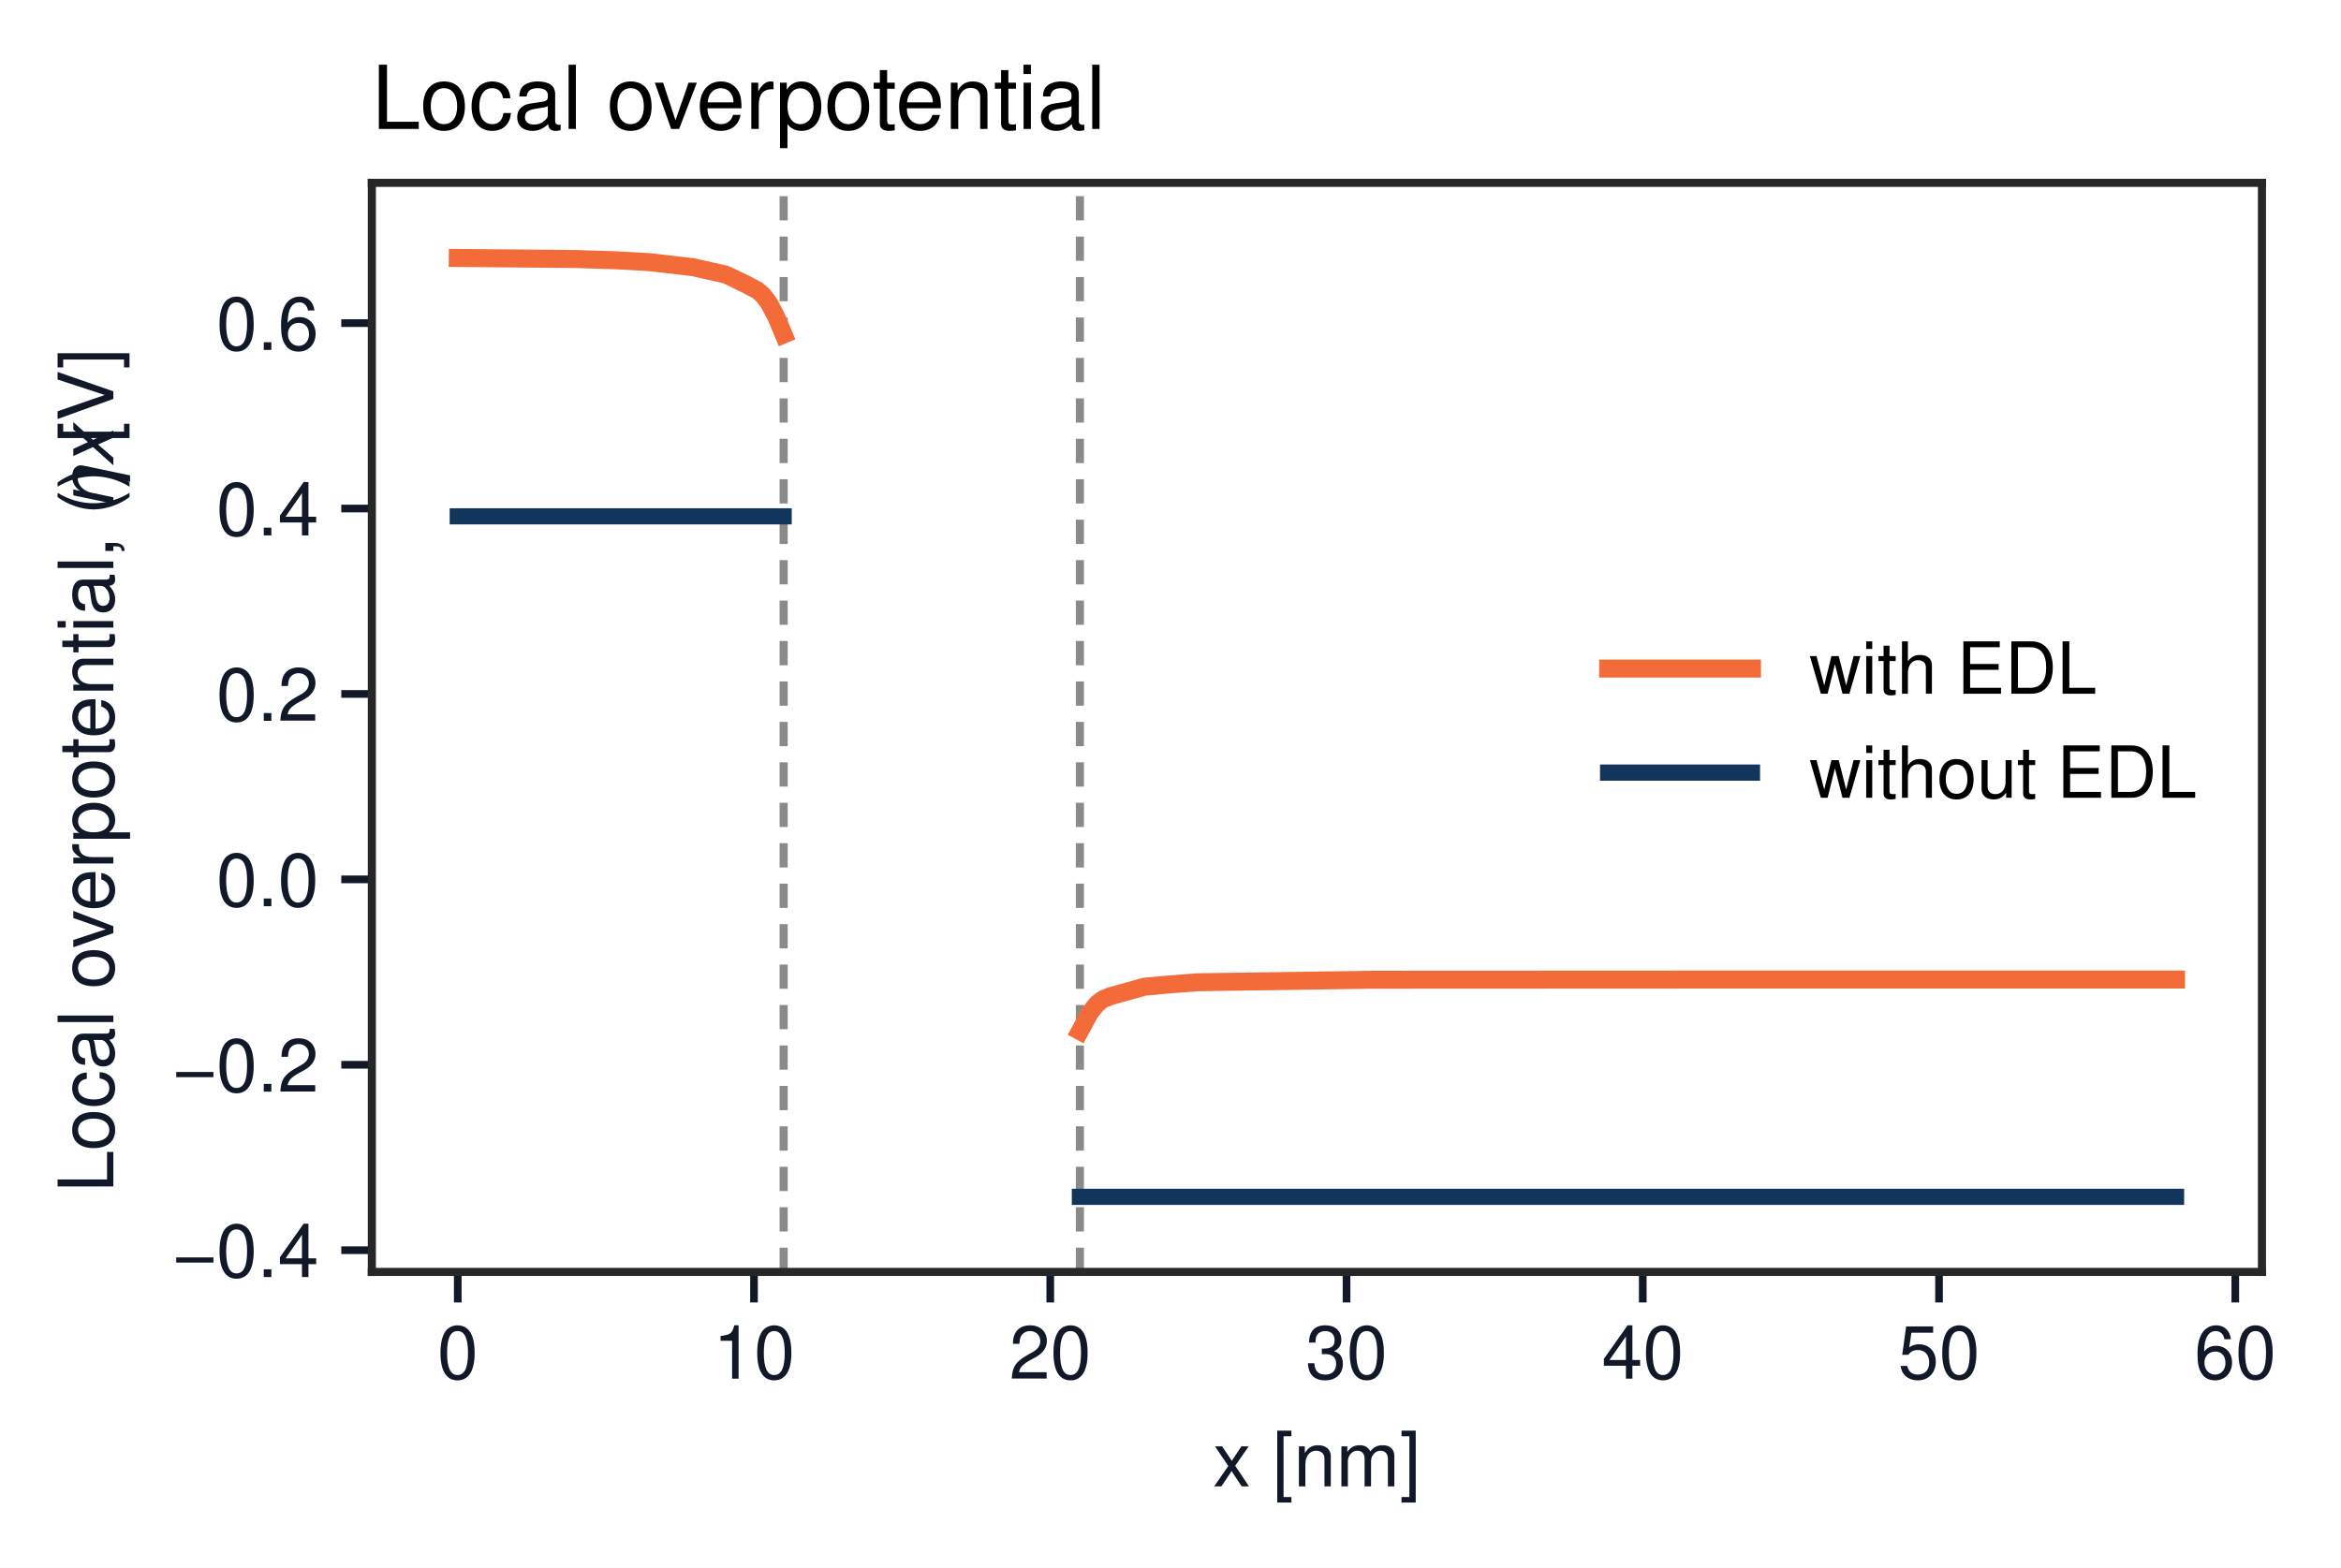
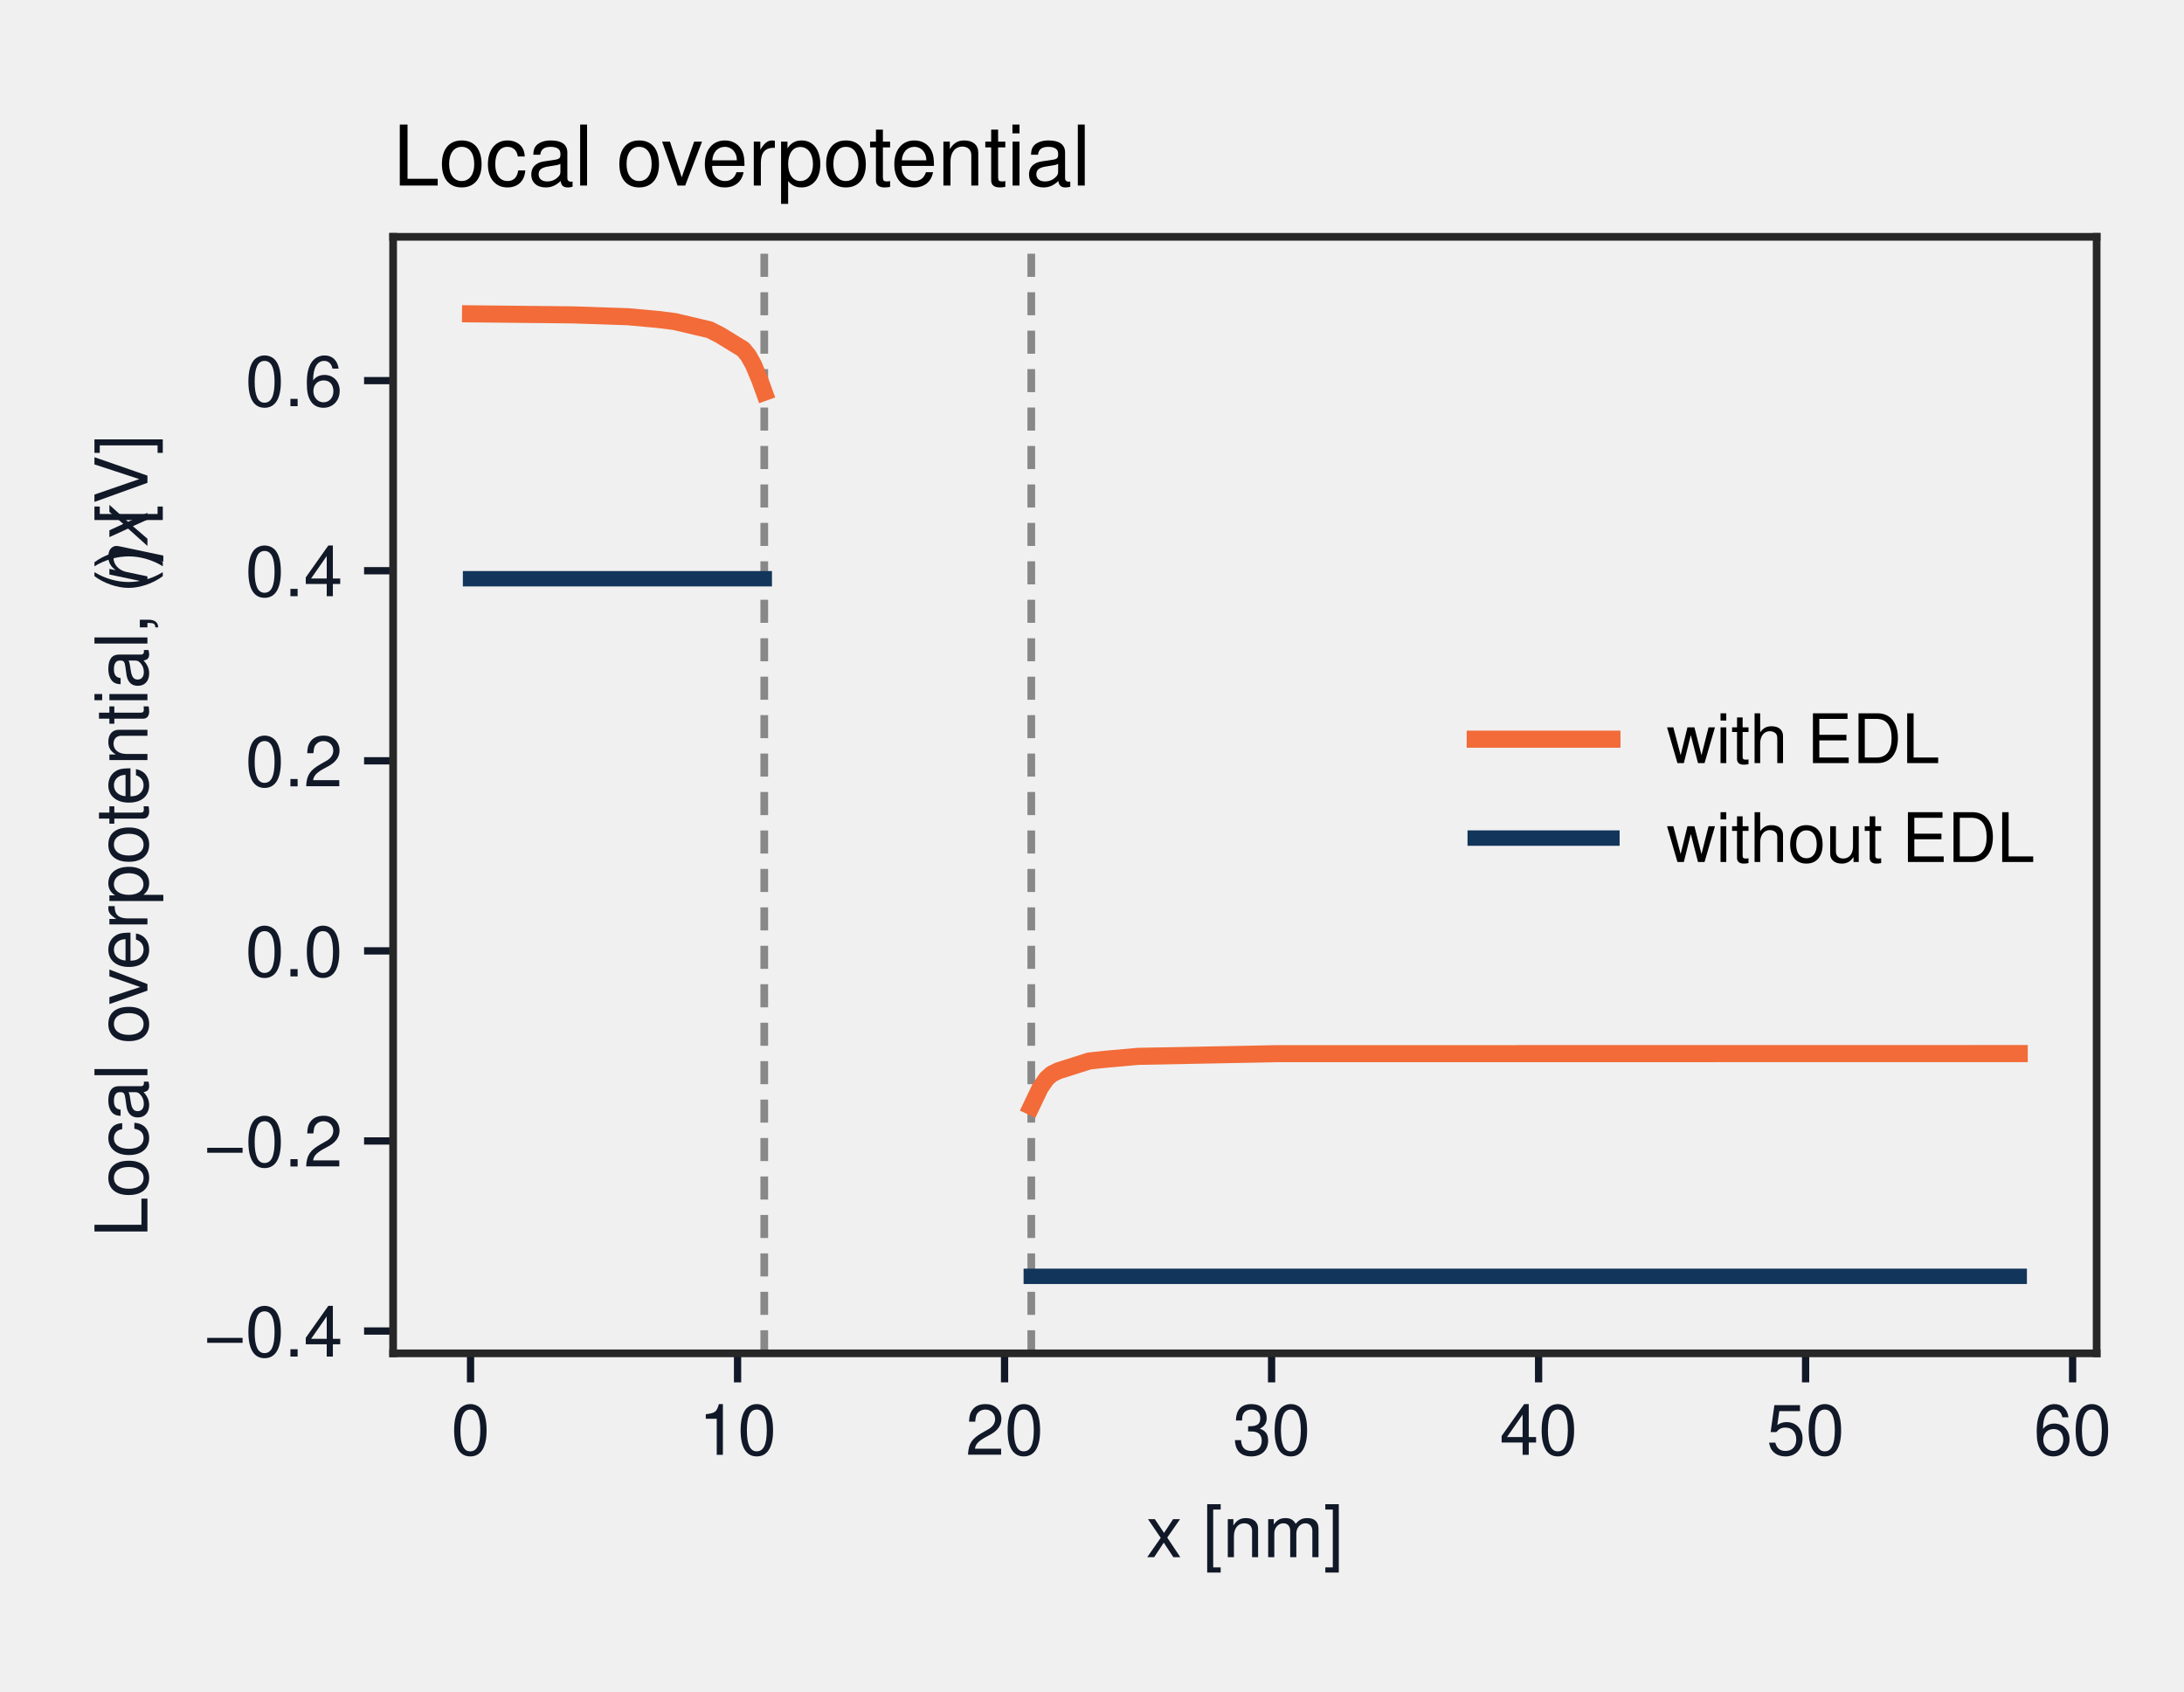
- <svg xmlns="http://www.w3.org/2000/svg" xmlns:xlink="http://www.w3.org/1999/xlink" width="260.394pt" height="174.436pt" viewBox="0 0 260.394 174.436" version="1.1">
+ <svg xmlns="http://www.w3.org/2000/svg" xmlns:xlink="http://www.w3.org/1999/xlink" width="255.6pt" height="198pt" viewBox="0 0 255.6 198" version="1.1">
  <defs>
    <style type="text/css">*{stroke-linejoin: round; stroke-linecap: butt}</style>
  </defs>
  <g id="figure_1">
    <g id="patch_1">
-       <path d="M 0 174.436  L 260.394 174.436  L 260.394 0  L 0 0  z " style="fill: #ffffff" />
+       <path d="M 0 198  L 255.6 198  L 255.6 0  L 0 0  L 0 198  z " style="fill: none; opacity: 0" />
    </g>
    <g id="axes_1">
      <g id="patch_2">
-         <path d="M 41.361 141.521  L 251.601 141.521  L 251.601 20.345  L 41.361 20.345  z " style="fill: #ffffff" />
+         <path d="M 46.008 158.4  L 245.376 158.4  L 245.376 27.72  L 46.008 27.72  L 46.008 158.4  z " style="fill: none" />
      </g>
      <g id="matplotlib.axis_1">
        <g id="xtick_1">
          <g id="line2d_1">
            <defs>
-               <path id="m099f23806f" d="M 0 0  L 0 3.4  " style="stroke: #111827; stroke-width: 0.85" />
+               <path id="m6b4b2cd50a" d="M 0 0  L 0 3.4  " style="stroke: #111827; stroke-width: 0.85" />
            </defs>
            <g>
-               <use xlink:href="#m099f23806f" x="50.917" y="141.521" style="fill: #111827; stroke: #111827; stroke-width: 0.85" />
+               <use xlink:href="#m6b4b2cd50a" x="55.07" y="158.4" style="fill: #111827; stroke: #111827; stroke-width: 0.85" />
            </g>
          </g>
          <g id="text_1">
-             <text style="fill: #111827; font: 8.2px 'Helvetica', 'Nimbus Sans', 'Arial', 'DejaVu Sans', sans-serif; text-anchor: middle" x="50.917" y="153.399" transform="rotate(-0 50.91739 153.3991)">0</text>
+             <text style="fill: #111827; font: 8.2px 'Helvetica', 'Nimbus Sans', 'Arial', 'DejaVu Sans', sans-serif; text-anchor: middle" x="55.07" y="170.278" transform="rotate(-0 55.07018 170.2783)">0</text>
          </g>
        </g>
        <g id="xtick_2">
          <g id="line2d_2">
            <g>
-               <use xlink:href="#m099f23806f" x="83.87" y="141.521" style="fill: #111827; stroke: #111827; stroke-width: 0.85" />
+               <use xlink:href="#m6b4b2cd50a" x="86.319" y="158.4" style="fill: #111827; stroke: #111827; stroke-width: 0.85" />
            </g>
          </g>
          <g id="text_2">
-             <text style="fill: #111827; font: 8.2px 'Helvetica', 'Nimbus Sans', 'Arial', 'DejaVu Sans', sans-serif; text-anchor: middle" x="83.87" y="153.399" transform="rotate(-0 83.87037 153.3991)">10</text>
+             <text style="fill: #111827; font: 8.2px 'Helvetica', 'Nimbus Sans', 'Arial', 'DejaVu Sans', sans-serif; text-anchor: middle" x="86.319" y="170.278" transform="rotate(-0 86.31909 170.2783)">10</text>
          </g>
        </g>
        <g id="xtick_3">
          <g id="line2d_3">
            <g>
-               <use xlink:href="#m099f23806f" x="116.823" y="141.521" style="fill: #111827; stroke: #111827; stroke-width: 0.85" />
+               <use xlink:href="#m6b4b2cd50a" x="117.568" y="158.4" style="fill: #111827; stroke: #111827; stroke-width: 0.85" />
            </g>
          </g>
          <g id="text_3">
-             <text style="fill: #111827; font: 8.2px 'Helvetica', 'Nimbus Sans', 'Arial', 'DejaVu Sans', sans-serif; text-anchor: middle" x="116.823" y="153.399" transform="rotate(-0 116.8234 153.3991)">20</text>
+             <text style="fill: #111827; font: 8.2px 'Helvetica', 'Nimbus Sans', 'Arial', 'DejaVu Sans', sans-serif; text-anchor: middle" x="117.568" y="170.278" transform="rotate(-0 117.568 170.2783)">20</text>
          </g>
        </g>
        <g id="xtick_4">
          <g id="line2d_4">
            <g>
-               <use xlink:href="#m099f23806f" x="149.776" y="141.521" style="fill: #111827; stroke: #111827; stroke-width: 0.85" />
+               <use xlink:href="#m6b4b2cd50a" x="148.817" y="158.4" style="fill: #111827; stroke: #111827; stroke-width: 0.85" />
            </g>
          </g>
          <g id="text_4">
-             <text style="fill: #111827; font: 8.2px 'Helvetica', 'Nimbus Sans', 'Arial', 'DejaVu Sans', sans-serif; text-anchor: middle" x="149.776" y="153.399" transform="rotate(-0 149.7763 153.3991)">30</text>
+             <text style="fill: #111827; font: 8.2px 'Helvetica', 'Nimbus Sans', 'Arial', 'DejaVu Sans', sans-serif; text-anchor: middle" x="148.817" y="170.278" transform="rotate(-0 148.8169 170.2783)">30</text>
          </g>
        </g>
        <g id="xtick_5">
          <g id="line2d_5">
            <g>
-               <use xlink:href="#m099f23806f" x="182.729" y="141.521" style="fill: #111827; stroke: #111827; stroke-width: 0.85" />
+               <use xlink:href="#m6b4b2cd50a" x="180.066" y="158.4" style="fill: #111827; stroke: #111827; stroke-width: 0.85" />
            </g>
          </g>
          <g id="text_5">
-             <text style="fill: #111827; font: 8.2px 'Helvetica', 'Nimbus Sans', 'Arial', 'DejaVu Sans', sans-serif; text-anchor: middle" x="182.729" y="153.399" transform="rotate(-0 182.7293 153.3991)">40</text>
+             <text style="fill: #111827; font: 8.2px 'Helvetica', 'Nimbus Sans', 'Arial', 'DejaVu Sans', sans-serif; text-anchor: middle" x="180.066" y="170.278" transform="rotate(-0 180.0658 170.2783)">40</text>
          </g>
        </g>
        <g id="xtick_6">
          <g id="line2d_6">
            <g>
-               <use xlink:href="#m099f23806f" x="215.682" y="141.521" style="fill: #111827; stroke: #111827; stroke-width: 0.85" />
+               <use xlink:href="#m6b4b2cd50a" x="211.315" y="158.4" style="fill: #111827; stroke: #111827; stroke-width: 0.85" />
            </g>
          </g>
          <g id="text_6">
-             <text style="fill: #111827; font: 8.2px 'Helvetica', 'Nimbus Sans', 'Arial', 'DejaVu Sans', sans-serif; text-anchor: middle" x="215.682" y="153.399" transform="rotate(-0 215.6823 153.3991)">50</text>
+             <text style="fill: #111827; font: 8.2px 'Helvetica', 'Nimbus Sans', 'Arial', 'DejaVu Sans', sans-serif; text-anchor: middle" x="211.315" y="170.278" transform="rotate(-0 211.3147 170.2783)">50</text>
          </g>
        </g>
        <g id="xtick_7">
          <g id="line2d_7">
            <g>
-               <use xlink:href="#m099f23806f" x="248.635" y="141.521" style="fill: #111827; stroke: #111827; stroke-width: 0.85" />
+               <use xlink:href="#m6b4b2cd50a" x="242.564" y="158.4" style="fill: #111827; stroke: #111827; stroke-width: 0.85" />
            </g>
          </g>
          <g id="text_7">
-             <text style="fill: #111827; font: 8.2px 'Helvetica', 'Nimbus Sans', 'Arial', 'DejaVu Sans', sans-serif; text-anchor: middle" x="248.635" y="153.399" transform="rotate(-0 248.6353 153.3991)">60</text>
+             <text style="fill: #111827; font: 8.2px 'Helvetica', 'Nimbus Sans', 'Arial', 'DejaVu Sans', sans-serif; text-anchor: middle" x="242.564" y="170.278" transform="rotate(-0 242.5636 170.2783)">60</text>
          </g>
        </g>
        <g id="text_8">
-           <text style="fill: #111827; font: 8.5px 'Helvetica', 'Nimbus Sans', 'Arial', 'DejaVu Sans', sans-serif; text-anchor: middle" x="146.481" y="165.383" transform="rotate(-0 146.481 165.3835)">x [nm]</text>
+           <text style="fill: #111827; font: 8.5px 'Helvetica', 'Nimbus Sans', 'Arial', 'DejaVu Sans', sans-serif; text-anchor: middle" x="145.692" y="182.263" transform="rotate(-0 145.692 182.2627)">x [nm]</text>
        </g>
      </g>
      <g id="matplotlib.axis_2">
        <g id="ytick_1">
          <g id="line2d_8">
            <defs>
-               <path id="m7cfce79a27" d="M 0 0  L -3.4 0  " style="stroke: #111827; stroke-width: 0.85" />
+               <path id="mb9daf49799" d="M 0 0  L -3.4 0  " style="stroke: #111827; stroke-width: 0.85" />
            </defs>
            <g>
-               <use xlink:href="#m7cfce79a27" x="41.361" y="139.103" style="fill: #111827; stroke: #111827; stroke-width: 0.85" />
+               <use xlink:href="#mb9daf49799" x="46.008" y="155.792" style="fill: #111827; stroke: #111827; stroke-width: 0.85" />
            </g>
          </g>
          <g id="text_9">
-             <text style="fill: #111827; font: 8.2px 'Helvetica', 'Nimbus Sans', 'Arial', 'DejaVu Sans', sans-serif; text-anchor: end" x="35.461" y="142.092" transform="rotate(-0 35.46103 142.0917)">−0.4</text>
+             <text style="fill: #111827; font: 8.2px 'Helvetica', 'Nimbus Sans', 'Arial', 'DejaVu Sans', sans-serif; text-anchor: end" x="40.108" y="158.781" transform="rotate(-0 40.108 158.7812)">−0.4</text>
          </g>
        </g>
        <g id="ytick_2">
          <g id="line2d_9">
            <g>
-               <use xlink:href="#m7cfce79a27" x="41.361" y="118.472" style="fill: #111827; stroke: #111827; stroke-width: 0.85" />
+               <use xlink:href="#mb9daf49799" x="46.008" y="133.544" style="fill: #111827; stroke: #111827; stroke-width: 0.85" />
            </g>
          </g>
          <g id="text_10">
-             <text style="fill: #111827; font: 8.2px 'Helvetica', 'Nimbus Sans', 'Arial', 'DejaVu Sans', sans-serif; text-anchor: end" x="35.461" y="121.461" transform="rotate(-0 35.46103 121.4613)">−0.2</text>
+             <text style="fill: #111827; font: 8.2px 'Helvetica', 'Nimbus Sans', 'Arial', 'DejaVu Sans', sans-serif; text-anchor: end" x="40.108" y="136.533" transform="rotate(-0 40.108 136.5328)">−0.2</text>
          </g>
        </g>
        <g id="ytick_3">
          <g id="line2d_10">
            <g>
-               <use xlink:href="#m7cfce79a27" x="41.361" y="97.842" style="fill: #111827; stroke: #111827; stroke-width: 0.85" />
+               <use xlink:href="#mb9daf49799" x="46.008" y="111.295" style="fill: #111827; stroke: #111827; stroke-width: 0.85" />
            </g>
          </g>
          <g id="text_11">
-             <text style="fill: #111827; font: 8.2px 'Helvetica', 'Nimbus Sans', 'Arial', 'DejaVu Sans', sans-serif; text-anchor: end" x="35.461" y="100.831" transform="rotate(-0 35.46103 100.8309)">0.0</text>
+             <text style="fill: #111827; font: 8.2px 'Helvetica', 'Nimbus Sans', 'Arial', 'DejaVu Sans', sans-serif; text-anchor: end" x="40.108" y="114.284" transform="rotate(-0 40.108 114.2843)">0.0</text>
          </g>
        </g>
        <g id="ytick_4">
          <g id="line2d_11">
            <g>
-               <use xlink:href="#m7cfce79a27" x="41.361" y="77.211" style="fill: #111827; stroke: #111827; stroke-width: 0.85" />
+               <use xlink:href="#mb9daf49799" x="46.008" y="89.047" style="fill: #111827; stroke: #111827; stroke-width: 0.85" />
            </g>
          </g>
          <g id="text_12">
-             <text style="fill: #111827; font: 8.2px 'Helvetica', 'Nimbus Sans', 'Arial', 'DejaVu Sans', sans-serif; text-anchor: end" x="35.461" y="80.201" transform="rotate(-0 35.46103 80.20059)">0.2</text>
+             <text style="fill: #111827; font: 8.2px 'Helvetica', 'Nimbus Sans', 'Arial', 'DejaVu Sans', sans-serif; text-anchor: end" x="40.108" y="92.036" transform="rotate(-0 40.108 92.0359)">0.2</text>
          </g>
        </g>
        <g id="ytick_5">
          <g id="line2d_12">
            <g>
-               <use xlink:href="#m7cfce79a27" x="41.361" y="56.581" style="fill: #111827; stroke: #111827; stroke-width: 0.85" />
+               <use xlink:href="#mb9daf49799" x="46.008" y="66.798" style="fill: #111827; stroke: #111827; stroke-width: 0.85" />
            </g>
          </g>
          <g id="text_13">
-             <text style="fill: #111827; font: 8.2px 'Helvetica', 'Nimbus Sans', 'Arial', 'DejaVu Sans', sans-serif; text-anchor: end" x="35.461" y="59.57" transform="rotate(-0 35.46103 59.57022)">0.4</text>
+             <text style="fill: #111827; font: 8.2px 'Helvetica', 'Nimbus Sans', 'Arial', 'DejaVu Sans', sans-serif; text-anchor: end" x="40.108" y="69.787" transform="rotate(-0 40.108 69.78747)">0.4</text>
          </g>
        </g>
        <g id="ytick_6">
          <g id="line2d_13">
            <g>
-               <use xlink:href="#m7cfce79a27" x="41.361" y="35.951" style="fill: #111827; stroke: #111827; stroke-width: 0.85" />
+               <use xlink:href="#mb9daf49799" x="46.008" y="44.55" style="fill: #111827; stroke: #111827; stroke-width: 0.85" />
            </g>
          </g>
          <g id="text_14">
-             <text style="fill: #111827; font: 8.2px 'Helvetica', 'Nimbus Sans', 'Arial', 'DejaVu Sans', sans-serif; text-anchor: end" x="35.461" y="38.94" transform="rotate(-0 35.46103 38.93986)">0.6</text>
+             <text style="fill: #111827; font: 8.2px 'Helvetica', 'Nimbus Sans', 'Arial', 'DejaVu Sans', sans-serif; text-anchor: end" x="40.108" y="47.539" transform="rotate(-0 40.108 47.53904)">0.6</text>
          </g>
        </g>
        <g id="text_15">
-           <g style="fill: #111827" transform="translate(13.405 132.6978) rotate(-90)">
+           <g style="fill: #111827" transform="translate(18.05197 144.825) rotate(-90)">
            <text>
              <tspan style="font: 8.5px 'Nimbus Sans'" x="0 4.726 9.452 13.702 18.428 20.315 22.678 27.404 31.654 36.38 39.21 43.936 48.662 51.025 55.751 60.477 62.84 64.727 69.453 71.34 73.703 80.784 87.864 90.695 93.058 95.421 101.09" y="-0.797">Local overpotential, () [V]</tspan>
              <tspan style="font: italic 8.5px 'Nimbus Sans'" x="76.066 83.614" y="-0.797">ηx</tspan>
            </text>
          </g>
        </g>
      </g>
      <g id="line2d_14">
-         <path d="M 87.166 141.521  L 87.166 20.345  " clip-path="url(#pa48382d9d7)" style="fill: none; stroke-dasharray: 2.7,1.8; stroke-dashoffset: 0; stroke: #767676; stroke-opacity: 0.85; stroke-width: 0.9" />
+         <path d="M 89.444 158.4  L 89.444 27.72  " clip-path="url(#pfdd89d6b30)" style="fill: none; stroke-dasharray: 2.7,1.8; stroke-dashoffset: 0; stroke: #767676; stroke-opacity: 0.85; stroke-width: 0.9" />
      </g>
      <g id="line2d_15">
-         <path d="M 120.119 141.521  L 120.119 20.345  " clip-path="url(#pa48382d9d7)" style="fill: none; stroke-dasharray: 2.7,1.8; stroke-dashoffset: 0; stroke: #767676; stroke-opacity: 0.85; stroke-width: 0.9" />
+         <path d="M 120.693 158.4  L 120.693 27.72  " clip-path="url(#pfdd89d6b30)" style="fill: none; stroke-dasharray: 2.7,1.8; stroke-dashoffset: 0; stroke: #767676; stroke-opacity: 0.85; stroke-width: 0.9" />
      </g>
      <g id="line2d_16">
-         <path d="M 50.917 57.45  L 87.166 57.45  M 120.119 133.164  L 242.045 133.164  L 242.045 133.164  " clip-path="url(#pa48382d9d7)" style="fill: none; stroke: #12355b; stroke-width: 1.8; stroke-linecap: square" />
+         <path d="M 55.07 67.736  L 89.444 67.736  M 120.693 149.388  L 236.314 149.388  L 236.314 149.388  " clip-path="url(#pfdd89d6b30)" style="fill: none; stroke: #12355b; stroke-width: 1.8; stroke-linecap: square" />
      </g>
      <g id="patch_3">
-         <path d="M 41.361 141.521  L 41.361 20.345  " style="fill: none; stroke: #272727; stroke-width: 0.9; stroke-linejoin: miter; stroke-linecap: square" />
+         <path d="M 46.008 158.4  L 46.008 27.72  " style="fill: none; stroke: #272727; stroke-width: 0.9; stroke-linejoin: miter; stroke-linecap: square" />
      </g>
      <g id="patch_4">
-         <path d="M 251.601 141.521  L 251.601 20.345  " style="fill: none; stroke: #272727; stroke-width: 0.9; stroke-linejoin: miter; stroke-linecap: square" />
+         <path d="M 245.376 158.4  L 245.376 27.72  " style="fill: none; stroke: #272727; stroke-width: 0.9; stroke-linejoin: miter; stroke-linecap: square" />
      </g>
      <g id="patch_5">
-         <path d="M 41.361 141.521  L 251.601 141.521  " style="fill: none; stroke: #272727; stroke-width: 0.9; stroke-linejoin: miter; stroke-linecap: square" />
+         <path d="M 46.008 158.4  L 245.376 158.4  " style="fill: none; stroke: #272727; stroke-width: 0.9; stroke-linejoin: miter; stroke-linecap: square" />
      </g>
      <g id="patch_6">
-         <path d="M 41.361 20.345  L 251.601 20.345  " style="fill: none; stroke: #272727; stroke-width: 0.9; stroke-linejoin: miter; stroke-linecap: square" />
+         <path d="M 46.008 27.72  L 245.376 27.72  " style="fill: none; stroke: #272727; stroke-width: 0.9; stroke-linejoin: miter; stroke-linecap: square" />
      </g>
      <g id="line2d_17">
-         <path d="M 50.917 28.702  L 64.148 28.822  L 68.611 28.965  L 72.278 29.173  L 77.06 29.727  L 80.726 30.55  L 82.799 31.544  L 84.233 32.295  L 84.871 32.846  L 85.508 33.678  L 86.305 35.175  L 87.166 37.217  M 120.119 114.733  L 121.215 112.708  L 122.012 111.699  L 122.65 111.205  L 123.447 110.861  L 127.273 109.79  L 129.504 109.583  L 133.171 109.291  L 152.618 109.01  L 199.324 108.988  L 242.045 108.988  L 242.045 108.988  " clip-path="url(#pa48382d9d7)" style="fill: none; stroke: #f26b38; stroke-width: 2; stroke-linecap: square" />
+         <path d="M 55.07 36.732  L 67.012 36.854  L 73.512 37.072  L 76.989 37.387  L 78.954 37.635  L 83.035 38.594  L 84.245 39.207  L 86.965 40.872  L 87.57 41.607  L 88.175 42.681  L 88.931 44.492  L 89.444 45.915  M 120.693 129.511  L 121.733 127.328  L 122.489 126.239  L 123.093 125.707  L 123.849 125.335  L 127.477 124.181  L 129.442 123.975  L 133.221 123.639  L 149.395 123.327  L 236.314 123.316  L 236.314 123.316  " clip-path="url(#pfdd89d6b30)" style="fill: none; stroke: #f26b38; stroke-width: 2; stroke-linecap: square" />
      </g>
      <g id="text_16">
-         <text style="font: 9.8px 'Helvetica', 'Nimbus Sans', 'Arial', 'DejaVu Sans', sans-serif; text-anchor: start" x="41.361" y="14.345" transform="rotate(-0 41.36103 14.34481)">Local overpotential</text>
+         <text style="font: 9.8px 'Helvetica', 'Nimbus Sans', 'Arial', 'DejaVu Sans', sans-serif; text-anchor: start" x="46.008" y="21.72" transform="rotate(-0 46.008 21.72)">Local overpotential</text>
      </g>
      <g id="legend_1">
        <g id="line2d_18">
-           <path d="M 178.875 74.389  L 186.875 74.389  L 194.875 74.389  " style="fill: none; stroke: #f26b38; stroke-width: 2; stroke-linecap: square" />
+           <path d="M 172.65 86.516  L 180.65 86.516  L 188.65 86.516  " style="fill: none; stroke: #f26b38; stroke-width: 2; stroke-linecap: square" />
        </g>
        <g id="text_17">
-           <text style="font: 8px 'Helvetica', 'Nimbus Sans', 'Arial', 'DejaVu Sans', sans-serif; text-anchor: start" x="201.275" y="77.189" transform="rotate(-0 201.2748 77.18906)">with EDL</text>
+           <text style="font: 8px 'Helvetica', 'Nimbus Sans', 'Arial', 'DejaVu Sans', sans-serif; text-anchor: start" x="195.05" y="89.316" transform="rotate(-0 195.0497 89.31625)">with EDL</text>
        </g>
        <g id="line2d_19">
-           <path d="M 178.875 85.965  L 186.875 85.965  L 194.875 85.965  " style="fill: none; stroke: #12355b; stroke-width: 1.8; stroke-linecap: square" />
+           <path d="M 172.65 98.093  L 180.65 98.093  L 188.65 98.093  " style="fill: none; stroke: #12355b; stroke-width: 1.8; stroke-linecap: square" />
        </g>
        <g id="text_18">
-           <text style="font: 8px 'Helvetica', 'Nimbus Sans', 'Arial', 'DejaVu Sans', sans-serif; text-anchor: start" x="201.275" y="88.765" transform="rotate(-0 201.2748 88.76531)">without EDL</text>
+           <text style="font: 8px 'Helvetica', 'Nimbus Sans', 'Arial', 'DejaVu Sans', sans-serif; text-anchor: start" x="195.05" y="100.892" transform="rotate(-0 195.0497 100.8925)">without EDL</text>
        </g>
      </g>
    </g>
  </g>
  <defs>
-     <clipPath id="pa48382d9d7">
-       <rect x="41.361" y="20.345" width="210.24" height="121.176" />
+     <clipPath id="pfdd89d6b30">
+       <rect x="46.008" y="27.72" width="199.368" height="130.68" />
    </clipPath>
  </defs>
</svg>
